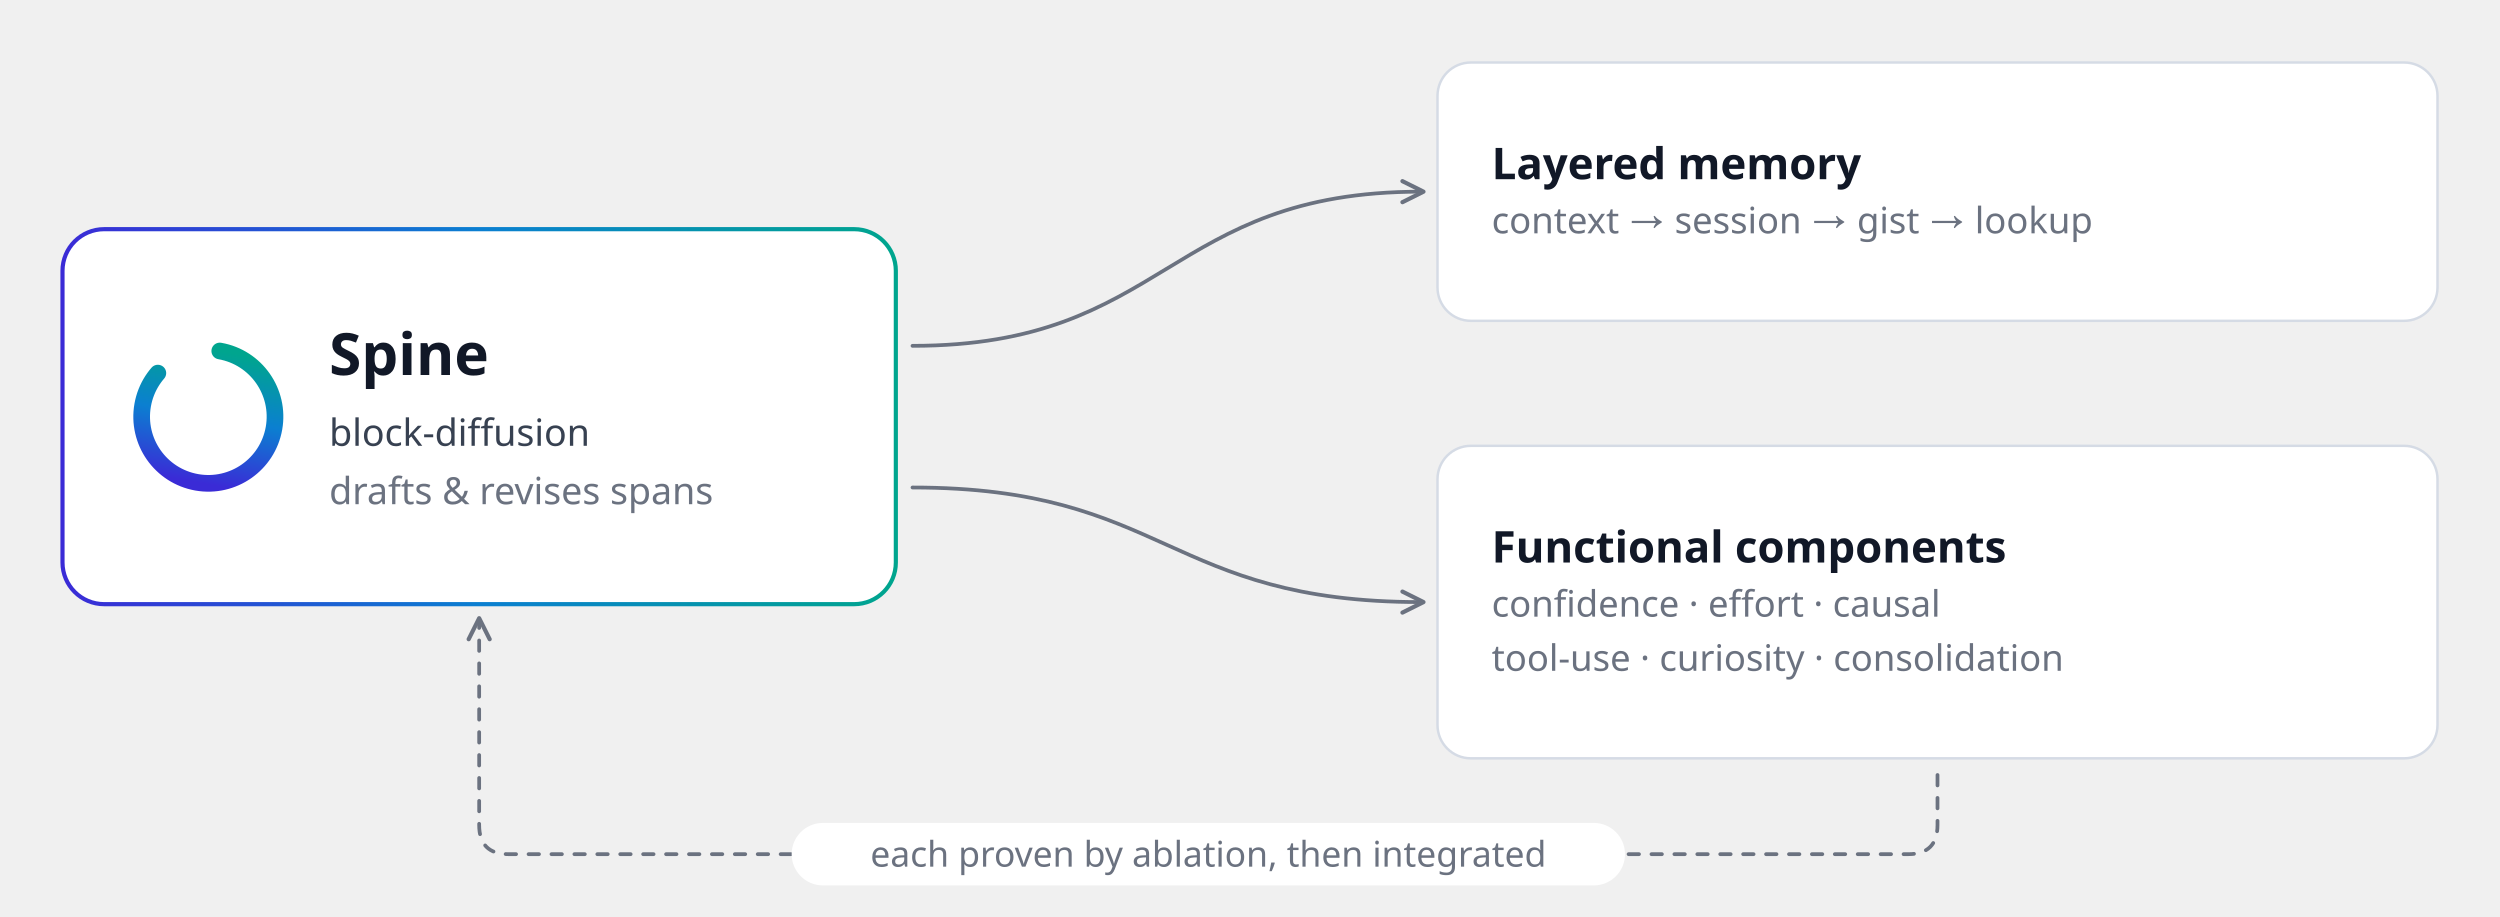
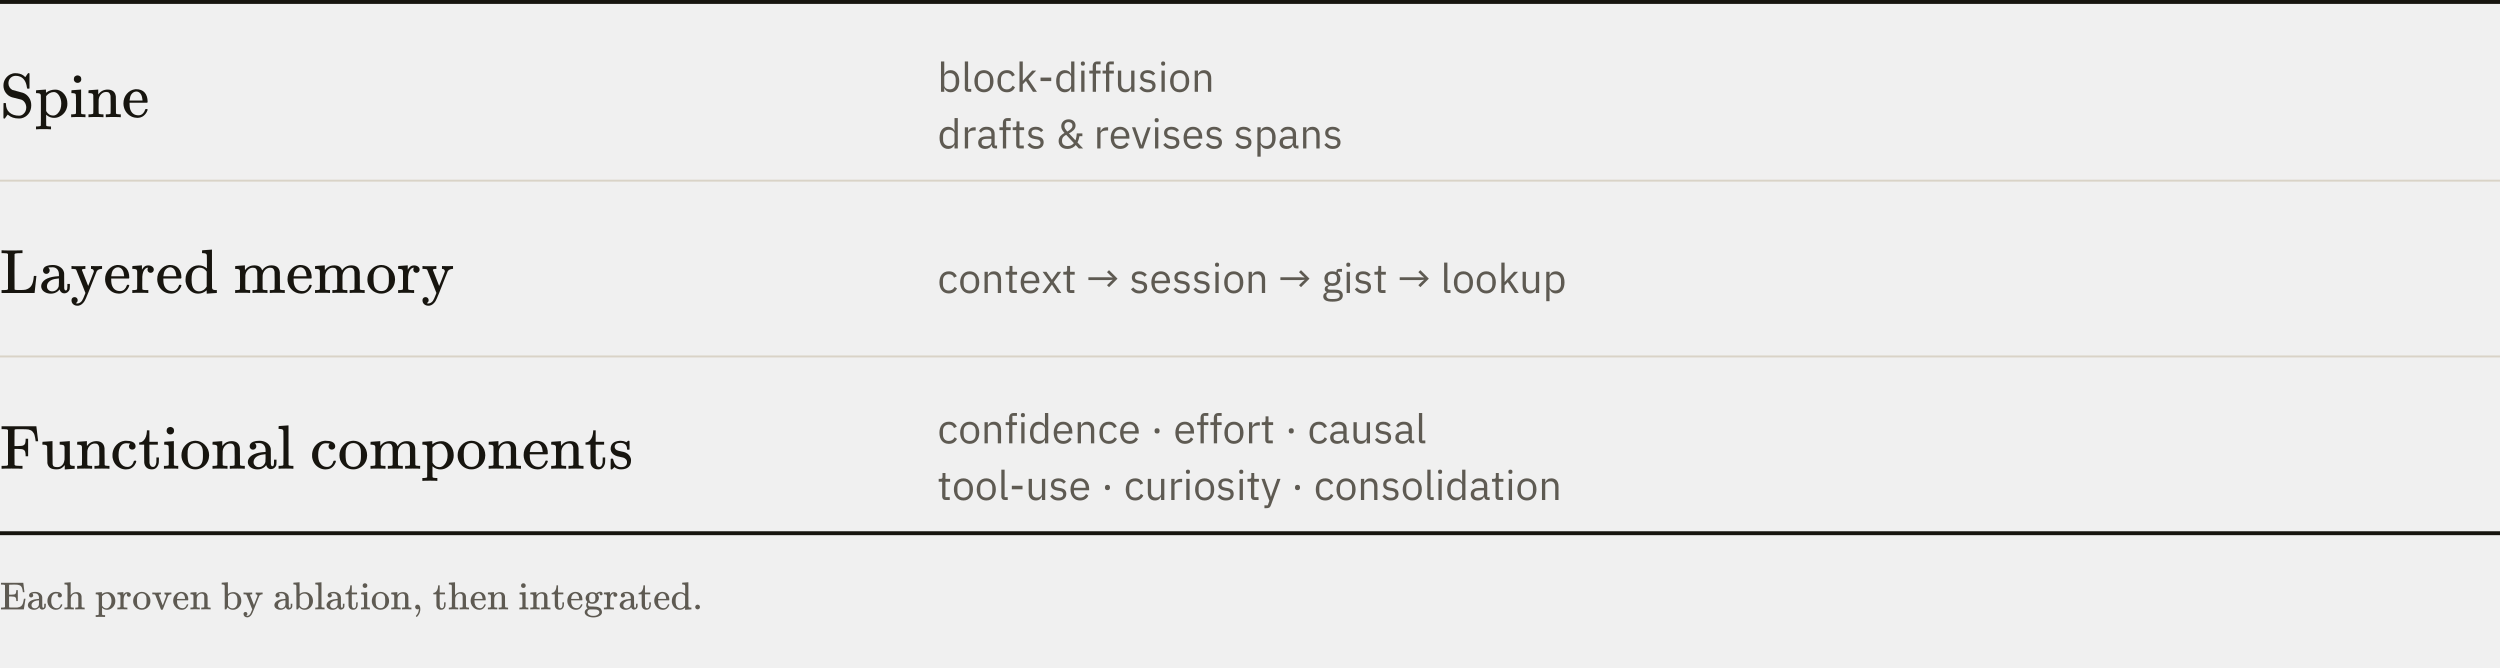
- <svg xmlns="http://www.w3.org/2000/svg" width="1200" height="440" viewBox="0 0 1200 440" role="img" aria-label="Architecture at a glance: a block-diffusion spine that drafts and revises spans, connected to layered memory (context, session, gist, lookup) and functional components (confidence, effort, causal, tool-use, curiosity, consolidation); each component is proven by ablation, then integrated." font-family="-apple-system,BlinkMacSystemFont,'Segoe UI','Noto Sans',Helvetica,Arial,sans-serif">
+ <svg xmlns="http://www.w3.org/2000/svg" width="1280" height="342" viewBox="0 0 1280 342" role="img" aria-label="Spine (block-diffusion, drafts and revises spans) feeds layered memory (context, session, gist, lookup) and functional components (confidence, effort, causal, tool-use, curiosity, consolidation); each component is proven by ablation, then integrated.">
  <defs>
-     <linearGradient id="tx" x1="0" y1="0" x2="1" y2="0">
-       <stop offset="0.00" stop-color="#3A2BD6" />
-       <stop offset="0.50" stop-color="#0B7FD1" />
-       <stop offset="1.00" stop-color="#00A58E" />
-     </linearGradient>
-     <marker id="ah" viewBox="0 0 10 10" refX="8" refY="5" markerWidth="7" markerHeight="7" orient="auto-start-reverse">
-       <path d="M1 1L9 5L1 9" fill="none" stroke="#6B7280" stroke-width="1.6" stroke-linecap="round" stroke-linejoin="round" />
-     </marker>
+     <path id="cmr-54" d="M89 227Q95 221 95 214Q95 125 152.5 74.5Q210 24 305 24Q344 24 373 50Q420 89 420 155Q420 198 397.5 233.5Q375 269 340 281Q190 318 189 319Q131 339 93.0 389.5Q55 440 55 507Q55 567 86.0 614.0Q117 661 163 684Q203 704 243 704Q322 704 371 670Q386 660 405 641L426 672Q431 679 436.5 687.0Q442 695 446 700L449 704Q450 704 453.0 704.5Q456 705 459 705Q466 705 472 699V462L466 456H448Q437 456 435.0 459.0Q433 462 430 479Q413 605 329 646Q292 662 254 662Q202 662 168.5 628.5Q135 595 135 542Q135 508 152.0 479.5Q169 451 200 435Q210 430 294 410Q365 391 370 389Q427 367 463.5 314.5Q500 262 500 191Q500 109 455.0 52.5Q410 -4 337 -19Q327 -21 301 -21Q195 -21 129 37Q124 42 122 41Q118 36 107.0 20.5Q96 5 87.0 -7.5Q78 -20 78 -21Q76 -22 68 -22Q61 -22 55 -16V101Q55 220 56 222Q58 227 76 227Z" />
+     <path id="cmr-82" d="M22 431Q26 431 100.0 436.5Q174 442 176 442H179V416L180 390L188 397Q249 441 326 441Q348 441 358 439Q428 425 475.0 364.0Q522 303 522 216Q522 197 520 181Q510 116 471.5 69.0Q433 22 372 -1Q342 -11 310 -11Q242 -11 190 33L182 40V-45Q182 -132 183 -134Q191 -148 233 -148H244H260V-194H252Q239 -191 140.0 -191.0Q41 -191 28 -194H20V-148H36H47Q89 -148 97 -134V-126Q97 -119 97.0 -106.5Q97 -94 97.5 -77.0Q98 -60 98.0 -38.0Q98 -16 98.0 6.5Q98 29 98.0 55.5Q98 82 98 106Q98 140 98.0 177.0Q98 214 98.0 243.0Q98 272 97.5 296.5Q97 321 97.0 335.5Q97 350 97 351Q94 370 82.5 376.5Q71 383 38 385H20V408Q20 431 22 431ZM305 402Q234 402 182 337V98Q223 26 294 26Q336 26 370 63Q424 119 424 218Q424 287 393.0 340.0Q362 393 319 401Q315 402 305 402Z" />
+     <path id="cmr-75" d="M131 669Q156 667 172.0 651.5Q188 636 188 609Q188 573 161 558Q148 549 129 549Q88 549 71 589Q69 595 69 609Q69 637 86.5 653.0Q104 669 131 669ZM32 431Q36 431 108.0 436.5Q180 442 182 442H185V62Q190 52 197.0 49.5Q204 47 232 46H255V0H247Q236 3 143 3Q52 3 34 0H26V46H42H53Q95 46 103 60Q104 62 104 205Q104 355 100 365Q92 385 41 385H30V408Q30 431 32 431Z" />
+     <path id="cmr-80" d="M27 431Q31 431 103.5 436.5Q176 442 178 442H181V402Q181 364 182 364L183 365Q237 442 336 442Q451 438 463 329Q464 322 464 190Q464 62 465 60Q473 46 515 46H526H542V0H534Q521 3 422.0 3.0Q323 3 310 0H302V46H318H326Q379 46 379 62Q380 64 380 200Q379 335 378 343Q371 375 355.5 389.5Q340 404 308 404Q263 404 229 370Q194 335 188 282Q188 281 188.0 263.5Q188 246 187.5 219.0Q187 192 187 168Q187 153 187.0 136.5Q187 120 187.5 107.0Q188 94 188.0 83.5Q188 73 188 66V60Q196 46 238 46H249H265V0H257Q244 3 145.0 3.0Q46 3 33 0H25V46H41H52Q94 46 102 60V68Q102 77 102.0 91.0Q102 105 102.5 122.5Q103 140 103.0 161.5Q103 183 103 203Q103 234 102.5 269.5Q102 305 102 328V351Q99 370 87.5 376.5Q76 383 43 385H25V408Q25 431 27 431Z" />
+     <path id="cmr-71" d="M415 245Q415 238 408 231H126V216Q126 142 146 104Q182 30 270 30Q313 30 342 62Q362 82 373 114Q376 125 379.0 128.0Q382 131 395 131Q415 131 415 121Q415 117 412 108Q393 56 351.5 22.5Q310 -11 250 -11Q231 -11 206 -6Q149 5 104.0 46.0Q59 87 40 145Q28 181 28 218Q28 310 82.0 373.5Q136 437 215 447Q219 448 229 448Q320 448 367.5 394.5Q415 341 415 245ZM333 275Q324 384 259 407Q252 410 238 411Q186 411 153 363Q133 331 127 274V267H333Z" />
+     <path id="plex-6" d="M85 740H165V432H169Q189 481 227.5 504.5Q266 528 320 528Q368 528 407.0 509.0Q446 490 473.5 455.0Q501 420 515.5 370.0Q530 320 530 258Q530 196 515.5 146.0Q501 96 473.5 61.0Q446 26 407.0 7.0Q368 -12 320 -12Q215 -12 169 84H165V0H85ZM298 60Q366 60 405.0 102.5Q444 145 444 214V302Q444 371 405.0 413.5Q366 456 298 456Q271 456 246.5 448.5Q222 441 204.0 428.0Q186 415 175.5 396.5Q165 378 165 357V165Q165 140 175.5 120.5Q186 101 204.0 87.5Q222 74 246.5 67.0Q271 60 298 60Z" />
+     <path id="plex-18" d="M170 0Q128 0 106.5 23.5Q85 47 85 83V740H165V70H241V0Z" />
+     <path id="plex-21" d="M280 -12Q228 -12 185.0 7.0Q142 26 111.5 61.5Q81 97 64.0 146.5Q47 196 47 258Q47 319 64.0 369.0Q81 419 111.5 454.5Q142 490 185.0 509.0Q228 528 280 528Q332 528 374.5 509.0Q417 490 448.0 454.5Q479 419 496.0 369.0Q513 319 513 258Q513 196 496.0 146.5Q479 97 448.0 61.5Q417 26 374.5 7.0Q332 -12 280 -12ZM280 59Q345 59 386.0 99.0Q427 139 427 221V295Q427 377 386.0 417.0Q345 457 280 457Q215 457 174.0 417.0Q133 377 133 295V221Q133 139 174.0 99.0Q215 59 280 59Z" />
+     <path id="plex-7" d="M277 -12Q223 -12 180.0 7.0Q137 26 107.5 61.0Q78 96 62.5 146.0Q47 196 47 258Q47 320 62.5 370.0Q78 420 107.5 455.0Q137 490 180.0 509.0Q223 528 277 528Q354 528 400.5 494.5Q447 461 470 407L403 373Q389 413 357.0 435.0Q325 457 277 457Q241 457 214.0 445.5Q187 434 169.0 413.5Q151 393 142.0 364.5Q133 336 133 302V214Q133 146 169.5 102.5Q206 59 277 59Q374 59 417 149L475 110Q450 54 400.5 21.0Q351 -12 277 -12Z" />
+     <path id="plex-17" d="M85 740H165V271H169L248 359L394 516H491L300 312L510 0H413L242 263L165 184V0H85Z" />
+     <path id="plex-73" d="M69 261V347H330V261Z" />
+     <path id="plex-8" d="M415 84H411Q364 -12 260 -12Q212 -12 173.0 7.0Q134 26 106.5 61.0Q79 96 64.5 146.0Q50 196 50 258Q50 320 64.5 370.0Q79 420 106.5 455.0Q134 490 173.0 509.0Q212 528 260 528Q314 528 352.5 504.5Q391 481 411 432H415V740H495V0H415ZM282 60Q309 60 333.5 67.0Q358 74 376.0 87.5Q394 101 404.5 120.5Q415 140 415 165V357Q415 378 404.5 396.5Q394 415 376.0 428.0Q358 441 333.5 448.5Q309 456 282 456Q214 456 175.0 413.5Q136 371 136 302V214Q136 145 175.0 102.5Q214 60 282 60Z" />
+     <path id="plex-15" d="M125 637Q99 637 87.5 649.5Q76 662 76 682V695Q76 715 87.5 727.5Q99 740 125 740Q151 740 162.5 727.5Q174 715 174 695V682Q174 662 162.5 649.5Q151 637 125 637ZM85 516H165V0H85Z" />
+     <path id="plex-10" d="M113 446H29V516H113V620Q113 674 141.0 707.0Q169 740 226 740H304V670H193V516H304V446H193V0H113Z" />
+     <path id="plex-27" d="M403 84H399Q391 66 379.5 48.5Q368 31 351.0 17.5Q334 4 310.0 -4.0Q286 -12 254 -12Q174 -12 127.0 39.5Q80 91 80 185V516H160V199Q160 60 278 60Q302 60 324.5 66.0Q347 72 364.5 84.0Q382 96 392.5 114.5Q403 133 403 159V516H483V0H403Z" />
+     <path id="plex-25" d="M240 -12Q168 -12 119.5 15.5Q71 43 36 89L93 135Q123 97 160.0 76.5Q197 56 246 56Q297 56 325.5 78.0Q354 100 354 140Q354 170 334.5 191.5Q315 213 264 221L223 227Q187 232 157.0 242.5Q127 253 104.5 270.5Q82 288 69.5 314.0Q57 340 57 376Q57 414 71.0 442.5Q85 471 109.5 490.0Q134 509 168.0 518.5Q202 528 241 528Q304 528 346.5 506.0Q389 484 421 445L368 397Q351 421 318.0 440.5Q285 460 235 460Q185 460 159.5 438.5Q134 417 134 380Q134 342 159.5 325.0Q185 308 233 300L273 294Q359 281 395.0 244.5Q431 208 431 149Q431 74 380.0 31.0Q329 -12 240 -12Z" />
+     <path id="plex-20" d="M85 0V516H165V432H169Q188 476 222.5 502.0Q257 528 315 528Q395 528 441.5 476.5Q488 425 488 331V0H408V317Q408 456 291 456Q267 456 244.5 450.0Q222 444 204.0 432.0Q186 420 175.5 401.5Q165 383 165 358V0Z" />
+     <path id="plex-24" d="M85 0V516H165V421H170Q184 458 220.0 487.0Q256 516 319 516H350V436H303Q238 436 201.5 411.5Q165 387 165 350V0Z" />
+     <path id="plex-4" d="M460 0Q415 0 395.5 24.0Q376 48 371 84H366Q349 36 310.0 12.0Q271 -12 217 -12Q135 -12 89.5 30.0Q44 72 44 144Q44 217 97.5 256.0Q151 295 264 295H366V346Q366 401 336.0 430.0Q306 459 244 459Q197 459 165.5 438.0Q134 417 113 382L65 427Q86 469 132.0 498.5Q178 528 248 528Q342 528 394.0 482.0Q446 436 446 354V70H505V0ZM230 56Q260 56 285.0 63.0Q310 70 328.0 83.0Q346 96 356.0 113.0Q366 130 366 150V235H260Q191 235 159.5 215.0Q128 195 128 157V136Q128 98 155.5 77.0Q183 56 230 56Z" />
+     <path id="plex-26" d="M199 0Q157 0 135.5 23.5Q114 47 114 85V446H29V516H77Q103 516 112.5 526.5Q122 537 122 563V659H194V516H307V446H194V70H299V0Z" />
+     <path id="plex-71" d="M489 82Q478 69 461.0 52.5Q444 36 419.5 22.0Q395 8 361.5 -2.0Q328 -12 286 -12Q234 -12 194.0 3.0Q154 18 127.0 44.5Q100 71 86.0 106.0Q72 141 72 181Q72 220 84.0 250.0Q96 280 116.5 303.5Q137 327 162.5 345.0Q188 363 215 378Q179 416 157.5 455.5Q136 495 136 542Q136 577 149.0 608.0Q162 639 185.5 661.5Q209 684 242.5 697.0Q276 710 317 710Q354 710 385.0 699.0Q416 688 438.0 668.5Q460 649 472.5 621.0Q485 593 485 560Q485 525 472.5 497.5Q460 470 438.0 447.0Q416 424 387.0 404.5Q358 385 325 367L482 198Q497 236 505.0 279.0Q513 322 515 367H651V299H580Q573 255 561.0 216.5Q549 178 532 145L668 0H564ZM313 643Q270 643 242.5 616.0Q215 589 215 549V537Q215 507 233.5 476.5Q252 446 282 412Q306 425 328.5 439.5Q351 454 368.5 471.0Q386 488 397.0 506.5Q408 525 408 546V558Q408 599 379.5 621.0Q351 643 313 643ZM293 58Q344 58 381.0 77.5Q418 97 444 130L257 332Q237 321 218.5 309.0Q200 297 186.0 280.5Q172 264 163.5 242.5Q155 221 155 192V177Q155 122 192.5 90.0Q230 58 293 58Z" />
+     <path id="plex-9" d="M279 -12Q226 -12 183.5 7.0Q141 26 110.5 61.5Q80 97 63.5 146.5Q47 196 47 258Q47 319 63.5 369.0Q80 419 110.5 454.5Q141 490 183.5 509.0Q226 528 279 528Q331 528 372.0 509.0Q413 490 442.0 456.5Q471 423 486.5 377.0Q502 331 502 276V238H131V214Q131 181 141.5 152.5Q152 124 171.5 103.0Q191 82 219.5 70.0Q248 58 284 58Q333 58 369.5 81.0Q406 104 426 147L483 106Q458 53 405.0 20.5Q352 -12 279 -12ZM279 461Q246 461 219.0 449.5Q192 438 172.5 417.0Q153 396 142.0 367.5Q131 339 131 305V298H416V309Q416 378 378.5 419.5Q341 461 279 461Z" />
+     <path id="plex-28" d="M199 0 18 516H98L188 260L244 84H249L305 260L397 516H474L292 0Z" />
+     <path id="plex-22" d="M85 516H165V432H169Q189 481 227.5 504.5Q266 528 320 528Q368 528 407.0 509.0Q446 490 473.5 455.0Q501 420 515.5 370.0Q530 320 530 258Q530 196 515.5 146.0Q501 96 473.5 61.0Q446 26 407.0 7.0Q368 -12 320 -12Q215 -12 169 84H165V-200H85ZM298 60Q366 60 405.0 102.5Q444 145 444 214V302Q444 371 405.0 413.5Q366 456 298 456Q271 456 246.5 448.5Q222 441 204.0 428.0Q186 415 175.5 396.5Q165 378 165 357V165Q165 140 175.5 120.5Q186 101 204.0 87.5Q222 74 246.5 67.0Q271 60 298 60Z" />
+     <path id="cmr-47" d="M128 622Q118 632 108.5 634.0Q99 636 58 637H25V683H36Q54 680 182 680Q330 680 348 683H360V637H333Q296 637 285 636Q257 635 249.0 632.5Q241 630 233 622L232 342Q232 62 233 59Q234 55 237 52Q243 47 313 47Q384 47 410 53Q469 70 497.0 109.0Q525 148 536 221Q536 226 537.5 238.5Q539 251 540.5 261.0Q542 271 542.0 272.0Q542 273 562 273H582V268Q580 265 568.0 136.5Q556 8 554 5V0H25V46H58Q99 47 108.5 49.0Q118 51 128 61Z" />
+     <path id="cmr-67" d="M63 359Q63 373 71 391Q84 418 123.0 433.0Q162 448 218 448Q284 448 332.5 418.0Q381 388 396 340Q401 326 401.5 308.5Q402 291 402 194Q402 96 402.5 79.5Q403 63 408 54Q414 40 428 40Q441 40 447 54Q453 66 453 109V145H493V106Q492 66 490 59Q481 31 457.0 12.5Q433 -6 400 -6Q375 -6 355.5 11.5Q336 29 329 54V58Q326 55 317.0 44.5Q308 34 304 30Q255 -11 190 -11Q138 -11 97.0 11.0Q56 33 42 69Q34 88 34 107Q34 154 73 193Q96 216 130 231Q198 262 304 268H318V290Q318 324 312 340Q302 373 277.0 392.0Q252 411 215 411Q148 411 148 403Q170 388 170 359Q170 337 154.5 321.0Q139 305 116.0 305.0Q93 305 78.0 321.0Q63 337 63 359ZM318 175Q318 233 317 233Q314 233 312 232Q175 223 137 151Q126 131 126 106Q126 72 150.0 49.0Q174 26 209 26Q249 26 277.5 50.0Q306 74 315 109Q317 116 318 175Z" />
+     <path id="cmr-91" d="M118 -116Q118 -130 110.0 -143.0Q102 -156 91 -160Q87 -162 91 -164Q98 -168 111 -168Q126 -168 140 -162Q170 -150 188.0 -122.0Q206 -94 225 -43L242 0L170 183L95 370Q88 385 43 385H34H19V431H26Q37 428 122 428Q216 428 233 431H241V385H232Q185 385 185 368L286 112Q286 113 332 227L376 341V350Q376 366 364.0 375.5Q352 385 334 385H331V431H337Q346 429 422 429Q477 429 503 431H508V385H497Q441 380 422 345Q420 343 378.0 234.5Q336 126 289.0 8.5Q242 -109 227 -131Q188 -191 134 -203Q129 -204 113 -204Q72 -204 45.5 -179.5Q19 -155 19 -116Q19 -93 33.5 -79.5Q48 -66 69.0 -66.0Q90 -66 104.0 -80.5Q118 -95 118 -116Z" />
+     <path id="cmr-84" d="M22 431Q26 431 97.5 436.5Q169 442 171 442H174V373Q193 405 216.0 423.0Q239 441 277 441Q305 441 325 430Q364 410 364 373Q364 351 349.0 336.5Q334 322 313.0 322.0Q292 322 277.5 336.0Q263 350 263 372Q263 389 271 400Q273 404 273 405Q271 407 250 401Q234 393 226 386Q186 348 180 260V221Q179 182 179 154Q179 141 179.0 126.5Q179 112 179.5 101.0Q180 90 180.0 81.0Q180 72 180 66V61Q184 53 192 51Q202 47 245 46H276V0H267Q249 3 140 3Q42 3 28 0H20V46H36H47Q89 46 97 60V68Q97 77 97.5 91.0Q98 105 98.0 122.5Q98 140 98.0 161.5Q98 183 98 203Q98 234 98.0 269.5Q98 305 98 328L97 351Q94 370 82.5 376.5Q71 383 38 385H20V408Q20 431 22 431Z" />
+     <path id="cmr-70" d="M300 683Q304 683 378.0 688.5Q452 694 454 694H457V390Q457 84 458 81Q461 61 472.5 54.5Q484 48 517 46H535V0Q533 0 458.5 -5.0Q384 -10 380 -11H373V44L365 37Q308 -11 235 -11Q165 -11 111 36Q49 91 35 180Q34 188 34 215Q34 312 96.0 377.0Q158 442 244 442Q318 442 376 393V495Q376 599 375 603Q372 622 360.5 628.5Q349 635 316 637H298V660Q298 683 300 683ZM373 342Q328 405 260 405Q211 405 173 369Q148 343 139.5 308.0Q131 273 131 211Q131 100 173 59Q204 26 251 26Q286 26 318.0 45.0Q350 64 369 97L373 103Z" />
+     <path id="cmr-79" d="M27 431Q31 431 103.5 436.5Q176 442 178 442H181V402Q181 364 182 364L183 365Q237 442 336 442Q433 439 455 366L457 361Q481 391 484 394Q535 442 603 442Q728 442 740 329Q741 322 741 190Q741 62 742 60Q750 46 792 46H803H819V0H811Q798 3 699.0 3.0Q600 3 587 0H579V46H595H603Q656 46 656 62Q657 64 657 200Q656 335 655 343Q648 375 632.5 389.5Q617 404 585 404Q540 404 506 370Q471 335 465 282Q465 281 464.5 263.5Q464 246 464.0 219.0Q464 192 464 168Q464 153 464.0 136.5Q464 120 464.0 107.0Q464 94 464.5 83.5Q465 73 465 66V60Q473 46 515 46H526H542V0H534Q521 3 422.0 3.0Q323 3 310 0H302V46H318H326Q379 46 379 62Q380 64 380 200Q379 335 378 343Q371 375 355.5 389.5Q340 404 308 404Q263 404 229 370Q194 335 188 282Q188 281 188.0 263.5Q188 246 187.5 219.0Q187 192 187 168Q187 153 187.0 136.5Q187 120 187.5 107.0Q188 94 188.0 83.5Q188 73 188 66V60Q196 46 238 46H249H265V0H257Q244 3 145.0 3.0Q46 3 33 0H25V46H41H52Q94 46 102 60V68Q102 77 102.0 91.0Q102 105 102.5 122.5Q103 140 103.0 161.5Q103 183 103 203Q103 234 102.5 269.5Q102 305 102 328V351Q99 370 87.5 376.5Q76 383 43 385H25V408Q25 431 27 431Z" />
+     <path id="cmr-81" d="M28 214Q28 305 86.0 370.5Q144 436 225 446Q241 448 250 448Q337 448 401 384Q471 314 471 215Q471 195 466 168Q454 105 409.5 58.5Q365 12 302 -4Q279 -10 250 -10Q220 -10 197 -4Q122 15 75.0 75.5Q28 136 28 214ZM304 399Q277 411 252 411Q222 411 195 399Q139 371 128 290Q126 272 126 226Q126 131 145 91Q177 30 250 30Q372 30 372 193V225Q372 290 367 313Q354 374 304 399Z" />
+     <path id="plex-30" d="M21 0 212 260 29 516H123L254 324H257L393 516H482L300 266L486 0H392L258 202H255L110 0Z" />
+     <path id="plex-804" d="M558 142 509 190 596 276 646 318 645 321 548 315H55V383H548L645 377L646 380L596 422L509 508L558 556L765 349Z" />
+     <path id="plex-11" d="M520 -57Q520 -137 457.5 -174.5Q395 -212 270 -212Q149 -212 96.0 -179.0Q43 -146 43 -85Q43 -43 65.0 -19.5Q87 4 125 15V26Q79 48 79 98Q79 137 104.0 157.5Q129 178 168 188V192Q122 214 96.5 255.0Q71 296 71 350Q71 389 85.0 422.0Q99 455 124.5 478.5Q150 502 185.5 515.0Q221 528 265 528Q320 528 363 508V517Q363 547 377.0 566.5Q391 586 423 586H500V516H402V483Q430 459 445.5 425.5Q461 392 461 350Q461 311 447.0 278.0Q433 245 407.5 221.5Q382 198 346.0 185.0Q310 172 266 172Q241 172 216 177Q190 170 169.0 156.5Q148 143 148 119Q148 96 170.0 88.0Q192 80 227 80H337Q433 80 476.5 43.5Q520 7 520 -57ZM445 -63Q445 -32 421.5 -13.5Q398 5 338 5H166Q118 -17 118 -65Q118 -99 143.5 -123.0Q169 -147 230 -147H304Q371 -147 408.0 -126.0Q445 -105 445 -63ZM266 236Q317 236 347.0 260.5Q377 285 377 336V364Q377 415 347.0 439.5Q317 464 266 464Q215 464 185.0 439.5Q155 415 155 364V336Q155 285 185.0 260.5Q215 236 266 236Z" />
+     <path id="cmr-41" d="M128 619Q118 629 108.5 631.0Q99 633 58 634H25V680H582V676L596 560L610 444V440H570V444Q566 475 563.0 492.0Q560 509 554.0 532.0Q548 555 540.5 567.5Q533 580 521.5 593.5Q510 607 493.5 615.0Q477 623 455 628Q429 633 334 633H286Q243 633 237 628Q234 625 233 621Q232 619 232 490V363H284Q326 364 345.0 366.0Q364 368 380.5 378.0Q397 388 402.5 406.5Q408 425 410 459V480H450V200H410V221Q408 255 402.5 273.5Q397 292 380.5 302.0Q364 312 345.0 314.0Q326 316 284 317H232V189L233 61Q241 53 249.0 50.5Q257 48 285 47Q296 46 333 46H360V0H348Q322 3 182 3Q55 3 36 0H25V46H58Q99 47 108.5 49.0Q118 51 128 61Z" />
+     <path id="cmr-87" d="M27 431Q31 431 106.5 436.5Q182 442 184 442H187V261Q188 77 189 71Q194 44 211.0 35.0Q228 26 264 26Q292 26 311 35Q369 63 379 144Q379 145 379.5 161.0Q380 177 380.0 201.5Q380 226 380.0 248.0Q380 270 380.0 294.5Q380 319 380 335L379 351Q376 370 364.5 376.5Q353 383 320 385H302V431Q304 431 378.5 436.0Q453 441 457 442H464V264Q464 84 465 81Q468 61 479.5 54.5Q491 48 524 46H542V0Q540 0 467.0 -5.0Q394 -10 390 -11H383V58Q341 7 302 -3Q283 -10 249 -10Q185 -10 150.0 13.5Q115 37 105 89Q104 96 103 226Q102 335 101.5 348.0Q101 361 96 369Q86 385 36 385H25V408Q25 431 27 431Z" />
+     <path id="cmr-69" d="M297 358Q297 381 312 396Q317 401 316.5 402.0Q316 403 307 404Q281 408 258 408Q207 408 178 376Q131 329 131 219Q131 137 162 90Q203 29 272 29Q297 29 316 39Q358 60 374 117Q376 125 379.0 127.0Q382 129 395 129H409Q415 123 415 120Q415 101 390 61Q340 -11 249 -11Q199 -11 154 12Q55 63 35 182Q34 188 34.0 214.0Q34 240 35 247Q45 325 97.5 381.0Q150 437 227 447Q228 447 236.0 447.5Q244 448 250 448Q379 448 401 380Q404 371 404 357Q404 334 387.5 320.0Q371 306 349.0 306.0Q327 306 312.0 321.0Q297 336 297 358Z" />
+     <path id="cmr-86" d="M141 600V615H181V431H316V385H181V241Q182 116 182.5 99.5Q183 83 189 68Q203 29 238 29Q282 29 292 100Q293 108 293 146V181H333V146Q333 100 328 80Q317 40 290.5 15.0Q264 -10 221 -10Q167 -10 135.0 19.5Q103 49 98 100Q97 107 97 248V385H18V422H27Q64 425 90 454Q136 502 141 600Z" />
+     <path id="cmr-78" d="M28 683Q33 683 106.5 688.5Q180 694 182 694H185V379Q185 62 186 60Q194 46 236 46H247H263V0H255Q237 3 145 3Q47 3 34 0H26V46H42H53Q95 46 103 60V68Q103 77 103.0 91.0Q103 105 103.5 124.0Q104 143 104.0 167.5Q104 192 104.0 217.5Q104 243 104.0 272.5Q104 302 104 329Q104 366 104.0 407.5Q104 449 104.0 482.0Q104 515 103.5 542.5Q103 570 103.0 586.0Q103 602 103 603Q100 622 88.5 628.5Q77 635 44 637H26V660Q26 683 28 683Z" />
+     <path id="cmr-85" d="M295 316Q295 362 267.0 388.0Q239 414 190 414Q98 414 98 349Q98 336 100 332Q109 308 131.0 297.5Q153 287 199 278Q256 268 277 256Q340 226 358 157Q359 151 359 133Q359 62 316.5 26.0Q274 -10 198 -10Q138 -10 94 26L86 19L77 10Q71 4 65 -1L54 -11H46Q39 -11 33 -5V74Q33 138 33.5 148.5Q34 159 38 161Q40 162 54 162Q67 162 69.5 160.0Q72 158 75 146Q83 108 101 77Q136 26 198 26Q295 26 295 104Q295 133 277 151Q261 170 235 178Q218 182 187 189Q131 200 111 210Q45 241 34 303Q33 307 33 318Q33 433 174 447Q178 449 198 447Q238 447 268 432L283 424L292 431Q305 442 314 448H322Q329 448 335 442V310L329 304H301Q295 310 295 316Z" />
+     <path id="plex-141" d="M163 240Q131 240 116.5 256.0Q102 272 102 298V311Q102 337 116.5 353.0Q131 369 163 369Q195 369 209.5 353.0Q224 337 224 311V298Q224 272 209.5 256.0Q195 240 163 240Z" />
+     <path id="plex-31" d="M403 516H482L251 -120Q242 -143 233.0 -158.5Q224 -174 211.0 -183.0Q198 -192 178.5 -196.0Q159 -200 131 -200H90V-130H171L210 -20L17 516H97L221 165L245 81H250L278 165Z" />
+     <path id="cmr-40" d="M128 619Q118 629 108.5 631.0Q99 633 58 634H25V680H597V676L611 560L625 444V440H585V444Q584 447 582 465Q570 559 536.5 593.5Q503 628 421 633Q411 634 353 634Q253 634 245 632Q236 631 233 621Q232 619 232 497V376H286Q351 377 366 382Q394 390 404.0 410.5Q414 431 416 473V493H456V213H416V233Q414 275 404.0 295.5Q394 316 366 324Q351 329 286 330H232V196Q232 61 233 59Q234 55 237 52Q243 47 289 47H340Q430 47 444 48Q502 55 534.5 77.5Q567 100 584 146Q598 183 607 243Q611 268 612 270V273H652V270Q651 267 631.5 136.5Q612 6 610 3V0H25V46H58Q99 47 108.5 49.0Q118 51 128 61Z" />
+     <path id="cmr-74" d="M27 683Q32 683 106.0 688.5Q180 694 181 694H184V367Q246 442 328 442Q451 442 463 329Q464 322 464 190Q464 62 465 60Q473 46 515 46H526H542V0H534Q521 3 422.0 3.0Q323 3 310 0H302V46H318H326Q379 46 379 62Q380 64 380 200Q379 335 378 343Q371 375 355.5 389.5Q340 404 308 404Q263 404 229 370Q194 335 188 282Q188 281 188.0 263.5Q188 246 187.5 219.0Q187 192 187 168Q187 153 187.0 136.5Q187 120 187.5 107.0Q188 94 188.0 83.5Q188 73 188 66V60Q196 46 238 46H249H265V0H257Q244 3 145.0 3.0Q46 3 33 0H25V46H41H52Q94 46 102 60V68Q102 77 102.0 91.0Q102 105 102.0 124.0Q102 143 102.5 167.5Q103 192 103.0 217.5Q103 243 103.0 272.5Q103 302 103 329Q103 366 103.0 407.5Q103 449 102.5 482.0Q102 515 102.0 542.5Q102 570 102.0 586.0Q102 602 102 603Q99 622 87.5 628.5Q76 635 43 637H25V660Q25 683 27 683Z" />
+     <path id="cmr-88" d="M338 431Q343 429 386 429H422Q479 429 503 431H508V385H497Q441 382 423 345Q421 341 355.5 172.0Q290 3 288 -2Q283 -11 263 -11Q244 -11 239 -2Q99 359 98 364Q94 374 86.5 378.0Q79 382 73.0 383.0Q67 384 43 385H19V431H25Q35 428 122 428Q217 428 232 431H240V385H226Q187 384 184 370Q184 366 235 234L286 102Q317 181 377 341V349Q377 365 364.0 375.0Q351 385 335 385H331V431Z" />
+     <path id="cmr-68" d="M22 683Q26 683 100.0 688.5Q174 694 176 694H179V543Q179 391 180 391Q183 393 186 396Q241 442 323 442Q341 442 356 439Q427 425 474.5 364.5Q522 304 522 216Q522 197 520 181Q507 100 449.5 44.5Q392 -11 307 -11Q230 -11 175 48L168 55L158 37Q156 34 152.5 27.5Q149 21 146.5 16.5Q144 12 143 10L138 1L118 0H98V298Q98 599 97 603Q94 622 82.5 628.5Q71 635 38 637H20V660Q20 683 22 683ZM331 402Q307 405 300 405Q230 405 188 347L182 339V98L187 91Q217 43 264 30Q277 26 295 26Q359 26 396 80Q404 91 412 113Q424 148 424 212Q424 286 412 323Q391 386 331 402Z" />
+     <path id="cmr-15" d="M137 121Q175 121 192.5 89.0Q210 57 210 8Q210 -11 208 -27Q194 -116 135 -180Q121 -194 117 -194Q114 -194 106.0 -186.0Q98 -178 95 -174Q94 -169 105 -157Q167 -94 173 -3V9Q172 9 167 6Q154 0 140 0Q114 0 96.0 17.5Q78 35 78.0 60.0Q78 85 94.5 103.0Q111 121 137 121Z" />
+     <path id="cmr-73" d="M329 409Q373 453 430 453Q455 453 470.0 437.5Q485 422 485 396Q485 380 475.0 370.0Q465 360 449 360Q417 360 412 390Q410 404 415 411Q415 412 416 414V415Q412 414 407 413Q383 409 363 393Q355 388 355 386Q357 384 359 381Q392 340 392 292Q392 251 365 212Q318 143 222 143Q174 143 123 171Q112 151 112 133Q112 98 138 81Q147 75 155.5 74.5Q164 74 227 73Q311 72 335 67Q448 50 468 -45Q470 -53 470 -72Q470 -90 468 -96Q454 -147 391.0 -176.5Q328 -206 250 -206Q168 -206 107 -175Q45 -145 31 -96Q29 -90 29 -75Q29 -34 60 -5Q75 10 92 18L103 24Q67 55 67 108Q67 154 96 193Q52 237 52 292Q52 334 79 373Q100 404 138.0 423.0Q176 442 223 442Q274 442 318 416ZM142 292Q142 238 159.0 210.0Q176 182 222 182Q254 182 274.0 198.5Q294 215 299 242Q302 258 302.0 292.0Q302 326 299 343Q287 404 221 404Q192 404 171.0 387.5Q150 371 145 343Q142 327 142 292ZM375 -23Q353 -8 325.5 -4.0Q298 0 247 0H218Q151 0 138 -6Q118 -15 106.5 -34.0Q95 -53 95 -74Q95 -85 98 -94Q106 -117 134.0 -136.5Q162 -156 199 -163Q217 -167 250 -167Q282 -167 300 -163Q337 -155 365.5 -135.5Q394 -116 401 -93Q403 -88 403 -75Q403 -41 375 -23Z" />
+     <path id="cmr-17" d="M139 0Q113 0 95.5 18.0Q78 36 78 60Q78 82 91.5 98.0Q105 114 125 119Q138 123 152 119Q172 115 185.5 98.0Q199 81 199 61Q199 35 181.0 17.5Q163 0 139 0Z" />
  </defs>
-   <rect x="30" y="110" width="400" height="180" rx="20" fill="#FFFFFF" stroke="url(#tx)" stroke-width="2" />
-   <circle cx="100" cy="200.0" r="32" fill="none" stroke="url(#tx)" stroke-width="8" stroke-linecap="round" stroke-dasharray="168 33" transform="rotate(-80 100 200.0)" />
-   <text x="158" y="180" font-size="28" fill="#111827" font-weight="700">Spine</text>
-   <text x="158" y="214" font-size="18" fill="#374151" font-weight="500">block-diffusion</text>
-   <text x="158" y="242" font-size="18" fill="#6B7280">drafts &amp; revises spans</text>
-   <rect x="690" y="30" width="480" height="124" rx="16" fill="#FFFFFF" stroke="#D5DBE5" stroke-width="1.2" />
-   <text x="716" y="86.0" font-size="21" fill="#111827" font-weight="650">Layered memory</text>
-   <text x="716" y="112.0" font-size="17.5" fill="#6B7280">context → session → gist → lookup</text>
-   <rect x="690" y="214" width="480" height="150" rx="16" fill="#FFFFFF" stroke="#D5DBE5" stroke-width="1.2" />
-   <text x="716" y="270.0" font-size="21" fill="#111827" font-weight="650">Functional components</text>
-   <text x="716" y="296.0" font-size="17.5" fill="#6B7280">confidence · effort · causal</text>
-   <text x="716" y="322.0" font-size="17.5" fill="#6B7280">tool-use · curiosity · consolidation</text>
-   <path d="M438 166C560 166 560 92 682 92" fill="none" stroke="#6B7280" stroke-width="1.8" stroke-linecap="round" stroke-linejoin="round" marker-end="url(#ah)" />
-   <path d="M438 234C560 234 560 289 682 289" fill="none" stroke="#6B7280" stroke-width="1.8" stroke-linecap="round" stroke-linejoin="round" marker-end="url(#ah)" />
-   <path d="M930.0 372V396Q930.0 410 916.0 410H244.0Q230.0 410 230.0 396V298" fill="none" stroke="#6B7280" stroke-width="1.8" stroke-linecap="round" stroke-linejoin="round" stroke-dasharray="5 6" marker-end="url(#ah)" />
-   <rect x="380.0" y="395" width="400" height="30" rx="15" fill="#FFFFFF" />
-   <text x="580.0" y="416" font-size="17" fill="#6B7280" font-weight="500" text-anchor="middle">each proven by ablation, then integrated</text>
+   <rect x="0" y="0" width="1280" height="2" fill="#17150F" />
+   <g fill="#17150F">
+     <use href="#cmr-54" transform="translate(0.0 60.0) scale(0.032 -0.032)" />
+     <use href="#cmr-82" transform="translate(17.8 60.0) scale(0.032 -0.032)" />
+     <use href="#cmr-75" transform="translate(35.6 60.0) scale(0.032 -0.032)" />
+     <use href="#cmr-80" transform="translate(44.5 60.0) scale(0.032 -0.032)" />
+     <use href="#cmr-71" transform="translate(62.3 60.0) scale(0.032 -0.032)" />
+   </g>
+   <g fill="#5E5A52">
+     <use href="#plex-6" transform="translate(480.0 47.0) scale(0.021 -0.021)" />
+     <use href="#plex-18" transform="translate(492.2 47.0) scale(0.021 -0.021)" />
+     <use href="#plex-21" transform="translate(497.9 47.0) scale(0.021 -0.021)" />
+     <use href="#plex-7" transform="translate(509.7 47.0) scale(0.021 -0.021)" />
+     <use href="#plex-17" transform="translate(520.2 47.0) scale(0.021 -0.021)" />
+     <use href="#plex-73" transform="translate(531.3 47.0) scale(0.021 -0.021)" />
+     <use href="#plex-8" transform="translate(539.7 47.0) scale(0.021 -0.021)" />
+     <use href="#plex-15" transform="translate(551.8 47.0) scale(0.021 -0.021)" />
+     <use href="#plex-10" transform="translate(557.1 47.0) scale(0.021 -0.021)" />
+     <use href="#plex-10" transform="translate(563.9 47.0) scale(0.021 -0.021)" />
+     <use href="#plex-27" transform="translate(570.7 47.0) scale(0.021 -0.021)" />
+     <use href="#plex-25" transform="translate(582.6 47.0) scale(0.021 -0.021)" />
+     <use href="#plex-15" transform="translate(592.9 47.0) scale(0.021 -0.021)" />
+     <use href="#plex-21" transform="translate(598.1 47.0) scale(0.021 -0.021)" />
+     <use href="#plex-20" transform="translate(609.9 47.0) scale(0.021 -0.021)" />
+   </g>
+   <g fill="#5E5A52">
+     <use href="#plex-8" transform="translate(480.0 76.0) scale(0.021 -0.021)" />
+     <use href="#plex-24" transform="translate(492.2 76.0) scale(0.021 -0.021)" />
+     <use href="#plex-4" transform="translate(499.9 76.0) scale(0.021 -0.021)" />
+     <use href="#plex-10" transform="translate(511.1 76.0) scale(0.021 -0.021)" />
+     <use href="#plex-26" transform="translate(517.9 76.0) scale(0.021 -0.021)" />
+     <use href="#plex-25" transform="translate(525.3 76.0) scale(0.021 -0.021)" />
+     <use href="#plex-71" transform="translate(540.5 76.0) scale(0.021 -0.021)" />
+     <use href="#plex-24" transform="translate(560.0 76.0) scale(0.021 -0.021)" />
+     <use href="#plex-9" transform="translate(567.7 76.0) scale(0.021 -0.021)" />
+     <use href="#plex-28" transform="translate(579.2 76.0) scale(0.021 -0.021)" />
+     <use href="#plex-15" transform="translate(589.6 76.0) scale(0.021 -0.021)" />
+     <use href="#plex-25" transform="translate(594.8 76.0) scale(0.021 -0.021)" />
+     <use href="#plex-9" transform="translate(605.0 76.0) scale(0.021 -0.021)" />
+     <use href="#plex-25" transform="translate(616.6 76.0) scale(0.021 -0.021)" />
+     <use href="#plex-25" transform="translate(631.7 76.0) scale(0.021 -0.021)" />
+     <use href="#plex-22" transform="translate(642.0 76.0) scale(0.021 -0.021)" />
+     <use href="#plex-4" transform="translate(654.2 76.0) scale(0.021 -0.021)" />
+     <use href="#plex-20" transform="translate(665.4 76.0) scale(0.021 -0.021)" />
+     <use href="#plex-25" transform="translate(677.3 76.0) scale(0.021 -0.021)" />
+   </g>
+   <rect x="0" y="92" width="1280" height="1" fill="#D9D3C7" />
+   <g fill="#17150F">
+     <use href="#cmr-47" transform="translate(0.0 150.0) scale(0.032 -0.032)" />
+     <use href="#cmr-67" transform="translate(20.0 150.0) scale(0.032 -0.032)" />
+     <use href="#cmr-91" transform="translate(36.0 150.0) scale(0.032 -0.032)" />
+     <use href="#cmr-71" transform="translate(52.9 150.0) scale(0.032 -0.032)" />
+     <use href="#cmr-84" transform="translate(67.1 150.0) scale(0.032 -0.032)" />
+     <use href="#cmr-71" transform="translate(79.6 150.0) scale(0.032 -0.032)" />
+     <use href="#cmr-70" transform="translate(93.9 150.0) scale(0.032 -0.032)" />
+     <use href="#cmr-79" transform="translate(119.6 150.0) scale(0.032 -0.032)" />
+     <use href="#cmr-71" transform="translate(146.3 150.0) scale(0.032 -0.032)" />
+     <use href="#cmr-79" transform="translate(160.5 150.0) scale(0.032 -0.032)" />
+     <use href="#cmr-81" transform="translate(187.2 150.0) scale(0.032 -0.032)" />
+     <use href="#cmr-84" transform="translate(203.2 150.0) scale(0.032 -0.032)" />
+     <use href="#cmr-91" transform="translate(215.7 150.0) scale(0.032 -0.032)" />
+   </g>
+   <g fill="#5E5A52">
+     <use href="#plex-7" transform="translate(480.0 150.0) scale(0.021 -0.021)" />
+     <use href="#plex-21" transform="translate(490.6 150.0) scale(0.021 -0.021)" />
+     <use href="#plex-20" transform="translate(502.3 150.0) scale(0.021 -0.021)" />
+     <use href="#plex-26" transform="translate(514.3 150.0) scale(0.021 -0.021)" />
+     <use href="#plex-9" transform="translate(521.6 150.0) scale(0.021 -0.021)" />
+     <use href="#plex-30" transform="translate(533.2 150.0) scale(0.021 -0.021)" />
+     <use href="#plex-26" transform="translate(543.8 150.0) scale(0.021 -0.021)" />
+     <use href="#plex-804" transform="translate(556.1 150.0) scale(0.021 -0.021)" />
+     <use href="#plex-25" transform="translate(578.3 150.0) scale(0.021 -0.021)" />
+     <use href="#plex-9" transform="translate(588.5 150.0) scale(0.021 -0.021)" />
+     <use href="#plex-25" transform="translate(600.1 150.0) scale(0.021 -0.021)" />
+     <use href="#plex-25" transform="translate(610.3 150.0) scale(0.021 -0.021)" />
+     <use href="#plex-15" transform="translate(620.5 150.0) scale(0.021 -0.021)" />
+     <use href="#plex-21" transform="translate(625.8 150.0) scale(0.021 -0.021)" />
+     <use href="#plex-20" transform="translate(637.5 150.0) scale(0.021 -0.021)" />
+     <use href="#plex-804" transform="translate(654.4 150.0) scale(0.021 -0.021)" />
+     <use href="#plex-11" transform="translate(676.6 150.0) scale(0.021 -0.021)" />
+     <use href="#plex-15" transform="translate(687.7 150.0) scale(0.021 -0.021)" />
+     <use href="#plex-25" transform="translate(692.9 150.0) scale(0.021 -0.021)" />
+     <use href="#plex-26" transform="translate(703.1 150.0) scale(0.021 -0.021)" />
+     <use href="#plex-804" transform="translate(715.5 150.0) scale(0.021 -0.021)" />
+     <use href="#plex-18" transform="translate(737.6 150.0) scale(0.021 -0.021)" />
+     <use href="#plex-21" transform="translate(743.4 150.0) scale(0.021 -0.021)" />
+     <use href="#plex-21" transform="translate(755.1 150.0) scale(0.021 -0.021)" />
+     <use href="#plex-17" transform="translate(766.9 150.0) scale(0.021 -0.021)" />
+     <use href="#plex-27" transform="translate(777.9 150.0) scale(0.021 -0.021)" />
+     <use href="#plex-22" transform="translate(789.9 150.0) scale(0.021 -0.021)" />
+   </g>
+   <rect x="0" y="182" width="1280" height="1" fill="#D9D3C7" />
+   <g fill="#17150F">
+     <use href="#cmr-41" transform="translate(0.0 240.0) scale(0.032 -0.032)" />
+     <use href="#cmr-87" transform="translate(20.9 240.0) scale(0.032 -0.032)" />
+     <use href="#cmr-80" transform="translate(38.7 240.0) scale(0.032 -0.032)" />
+     <use href="#cmr-69" transform="translate(56.5 240.0) scale(0.032 -0.032)" />
+     <use href="#cmr-86" transform="translate(70.7 240.0) scale(0.032 -0.032)" />
+     <use href="#cmr-75" transform="translate(83.1 240.0) scale(0.032 -0.032)" />
+     <use href="#cmr-81" transform="translate(92.0 240.0) scale(0.032 -0.032)" />
+     <use href="#cmr-80" transform="translate(108.0 240.0) scale(0.032 -0.032)" />
+     <use href="#cmr-67" transform="translate(125.8 240.0) scale(0.032 -0.032)" />
+     <use href="#cmr-78" transform="translate(141.8 240.0) scale(0.032 -0.032)" />
+     <use href="#cmr-69" transform="translate(158.7 240.0) scale(0.032 -0.032)" />
+     <use href="#cmr-81" transform="translate(172.9 240.0) scale(0.032 -0.032)" />
+     <use href="#cmr-79" transform="translate(188.9 240.0) scale(0.032 -0.032)" />
+     <use href="#cmr-82" transform="translate(215.6 240.0) scale(0.032 -0.032)" />
+     <use href="#cmr-81" transform="translate(233.4 240.0) scale(0.032 -0.032)" />
+     <use href="#cmr-80" transform="translate(249.4 240.0) scale(0.032 -0.032)" />
+     <use href="#cmr-71" transform="translate(267.2 240.0) scale(0.032 -0.032)" />
+     <use href="#cmr-80" transform="translate(281.4 240.0) scale(0.032 -0.032)" />
+     <use href="#cmr-86" transform="translate(299.2 240.0) scale(0.032 -0.032)" />
+     <use href="#cmr-85" transform="translate(311.6 240.0) scale(0.032 -0.032)" />
+   </g>
+   <g fill="#5E5A52">
+     <use href="#plex-7" transform="translate(480.0 227.0) scale(0.021 -0.021)" />
+     <use href="#plex-21" transform="translate(490.6 227.0) scale(0.021 -0.021)" />
+     <use href="#plex-20" transform="translate(502.3 227.0) scale(0.021 -0.021)" />
+     <use href="#plex-10" transform="translate(514.3 227.0) scale(0.021 -0.021)" />
+     <use href="#plex-15" transform="translate(521.1 227.0) scale(0.021 -0.021)" />
+     <use href="#plex-8" transform="translate(526.3 227.0) scale(0.021 -0.021)" />
+     <use href="#plex-9" transform="translate(538.5 227.0) scale(0.021 -0.021)" />
+     <use href="#plex-20" transform="translate(550.0 227.0) scale(0.021 -0.021)" />
+     <use href="#plex-7" transform="translate(561.9 227.0) scale(0.021 -0.021)" />
+     <use href="#plex-9" transform="translate(572.5 227.0) scale(0.021 -0.021)" />
+     <use href="#plex-141" transform="translate(589.0 227.0) scale(0.021 -0.021)" />
+     <use href="#plex-9" transform="translate(600.8 227.0) scale(0.021 -0.021)" />
+     <use href="#plex-10" transform="translate(612.3 227.0) scale(0.021 -0.021)" />
+     <use href="#plex-10" transform="translate(619.1 227.0) scale(0.021 -0.021)" />
+     <use href="#plex-21" transform="translate(625.9 227.0) scale(0.021 -0.021)" />
+     <use href="#plex-24" transform="translate(637.7 227.0) scale(0.021 -0.021)" />
+     <use href="#plex-26" transform="translate(645.4 227.0) scale(0.021 -0.021)" />
+     <use href="#plex-141" transform="translate(657.7 227.0) scale(0.021 -0.021)" />
+     <use href="#plex-7" transform="translate(669.5 227.0) scale(0.021 -0.021)" />
+     <use href="#plex-4" transform="translate(680.1 227.0) scale(0.021 -0.021)" />
+     <use href="#plex-27" transform="translate(691.3 227.0) scale(0.021 -0.021)" />
+     <use href="#plex-25" transform="translate(703.2 227.0) scale(0.021 -0.021)" />
+     <use href="#plex-4" transform="translate(713.5 227.0) scale(0.021 -0.021)" />
+     <use href="#plex-18" transform="translate(724.7 227.0) scale(0.021 -0.021)" />
+   </g>
+   <g fill="#5E5A52">
+     <use href="#plex-26" transform="translate(480.0 256.0) scale(0.021 -0.021)" />
+     <use href="#plex-21" transform="translate(487.4 256.0) scale(0.021 -0.021)" />
+     <use href="#plex-21" transform="translate(499.1 256.0) scale(0.021 -0.021)" />
+     <use href="#plex-18" transform="translate(510.9 256.0) scale(0.021 -0.021)" />
+     <use href="#plex-73" transform="translate(516.6 256.0) scale(0.021 -0.021)" />
+     <use href="#plex-27" transform="translate(525.0 256.0) scale(0.021 -0.021)" />
+     <use href="#plex-25" transform="translate(536.9 256.0) scale(0.021 -0.021)" />
+     <use href="#plex-9" transform="translate(547.1 256.0) scale(0.021 -0.021)" />
+     <use href="#plex-141" transform="translate(563.6 256.0) scale(0.021 -0.021)" />
+     <use href="#plex-7" transform="translate(575.4 256.0) scale(0.021 -0.021)" />
+     <use href="#plex-27" transform="translate(586.0 256.0) scale(0.021 -0.021)" />
+     <use href="#plex-24" transform="translate(597.9 256.0) scale(0.021 -0.021)" />
+     <use href="#plex-15" transform="translate(605.6 256.0) scale(0.021 -0.021)" />
+     <use href="#plex-21" transform="translate(610.9 256.0) scale(0.021 -0.021)" />
+     <use href="#plex-25" transform="translate(622.6 256.0) scale(0.021 -0.021)" />
+     <use href="#plex-15" transform="translate(632.9 256.0) scale(0.021 -0.021)" />
+     <use href="#plex-26" transform="translate(638.1 256.0) scale(0.021 -0.021)" />
+     <use href="#plex-31" transform="translate(645.5 256.0) scale(0.021 -0.021)" />
+     <use href="#plex-141" transform="translate(660.9 256.0) scale(0.021 -0.021)" />
+     <use href="#plex-7" transform="translate(672.7 256.0) scale(0.021 -0.021)" />
+     <use href="#plex-21" transform="translate(683.3 256.0) scale(0.021 -0.021)" />
+     <use href="#plex-20" transform="translate(695.0 256.0) scale(0.021 -0.021)" />
+     <use href="#plex-25" transform="translate(707.0 256.0) scale(0.021 -0.021)" />
+     <use href="#plex-21" transform="translate(717.2 256.0) scale(0.021 -0.021)" />
+     <use href="#plex-18" transform="translate(729.0 256.0) scale(0.021 -0.021)" />
+     <use href="#plex-15" transform="translate(734.7 256.0) scale(0.021 -0.021)" />
+     <use href="#plex-8" transform="translate(739.9 256.0) scale(0.021 -0.021)" />
+     <use href="#plex-4" transform="translate(752.1 256.0) scale(0.021 -0.021)" />
+     <use href="#plex-26" transform="translate(763.3 256.0) scale(0.021 -0.021)" />
+     <use href="#plex-15" transform="translate(770.7 256.0) scale(0.021 -0.021)" />
+     <use href="#plex-21" transform="translate(775.9 256.0) scale(0.021 -0.021)" />
+     <use href="#plex-20" transform="translate(787.7 256.0) scale(0.021 -0.021)" />
+   </g>
+   <rect x="0" y="272" width="1280" height="2" fill="#17150F" />
+   <g fill="#5E5A52">
+     <use href="#cmr-40" transform="translate(0.0 312.0) scale(0.02 -0.02)" />
+     <use href="#cmr-67" transform="translate(13.6 312.0) scale(0.02 -0.02)" />
+     <use href="#cmr-69" transform="translate(23.6 312.0) scale(0.02 -0.02)" />
+     <use href="#cmr-74" transform="translate(32.5 312.0) scale(0.02 -0.02)" />
+     <use href="#cmr-82" transform="translate(48.6 312.0) scale(0.02 -0.02)" />
+     <use href="#cmr-84" transform="translate(59.7 312.0) scale(0.02 -0.02)" />
+     <use href="#cmr-81" transform="translate(67.6 312.0) scale(0.02 -0.02)" />
+     <use href="#cmr-88" transform="translate(77.6 312.0) scale(0.02 -0.02)" />
+     <use href="#cmr-71" transform="translate(88.1 312.0) scale(0.02 -0.02)" />
+     <use href="#cmr-80" transform="translate(97.0 312.0) scale(0.02 -0.02)" />
+     <use href="#cmr-68" transform="translate(113.1 312.0) scale(0.02 -0.02)" />
+     <use href="#cmr-91" transform="translate(124.3 312.0) scale(0.02 -0.02)" />
+     <use href="#cmr-67" transform="translate(139.8 312.0) scale(0.02 -0.02)" />
+     <use href="#cmr-68" transform="translate(149.8 312.0) scale(0.02 -0.02)" />
+     <use href="#cmr-78" transform="translate(160.9 312.0) scale(0.02 -0.02)" />
+     <use href="#cmr-67" transform="translate(166.5 312.0) scale(0.02 -0.02)" />
+     <use href="#cmr-86" transform="translate(176.5 312.0) scale(0.02 -0.02)" />
+     <use href="#cmr-75" transform="translate(184.3 312.0) scale(0.02 -0.02)" />
+     <use href="#cmr-81" transform="translate(189.8 312.0) scale(0.02 -0.02)" />
+     <use href="#cmr-80" transform="translate(199.8 312.0) scale(0.02 -0.02)" />
+     <use href="#cmr-15" transform="translate(211.0 312.0) scale(0.02 -0.02)" />
+     <use href="#cmr-86" transform="translate(221.5 312.0) scale(0.02 -0.02)" />
+     <use href="#cmr-74" transform="translate(229.3 312.0) scale(0.02 -0.02)" />
+     <use href="#cmr-71" transform="translate(240.4 312.0) scale(0.02 -0.02)" />
+     <use href="#cmr-80" transform="translate(249.3 312.0) scale(0.02 -0.02)" />
+     <use href="#cmr-75" transform="translate(265.4 312.0) scale(0.02 -0.02)" />
+     <use href="#cmr-80" transform="translate(271.0 312.0) scale(0.02 -0.02)" />
+     <use href="#cmr-86" transform="translate(282.1 312.0) scale(0.02 -0.02)" />
+     <use href="#cmr-71" transform="translate(289.9 312.0) scale(0.02 -0.02)" />
+     <use href="#cmr-73" transform="translate(298.8 312.0) scale(0.02 -0.02)" />
+     <use href="#cmr-84" transform="translate(308.8 312.0) scale(0.02 -0.02)" />
+     <use href="#cmr-67" transform="translate(316.6 312.0) scale(0.02 -0.02)" />
+     <use href="#cmr-86" transform="translate(326.6 312.0) scale(0.02 -0.02)" />
+     <use href="#cmr-71" transform="translate(334.4 312.0) scale(0.02 -0.02)" />
+     <use href="#cmr-70" transform="translate(343.3 312.0) scale(0.02 -0.02)" />
+     <use href="#cmr-17" transform="translate(354.4 312.0) scale(0.02 -0.02)" />
+   </g>
</svg>
